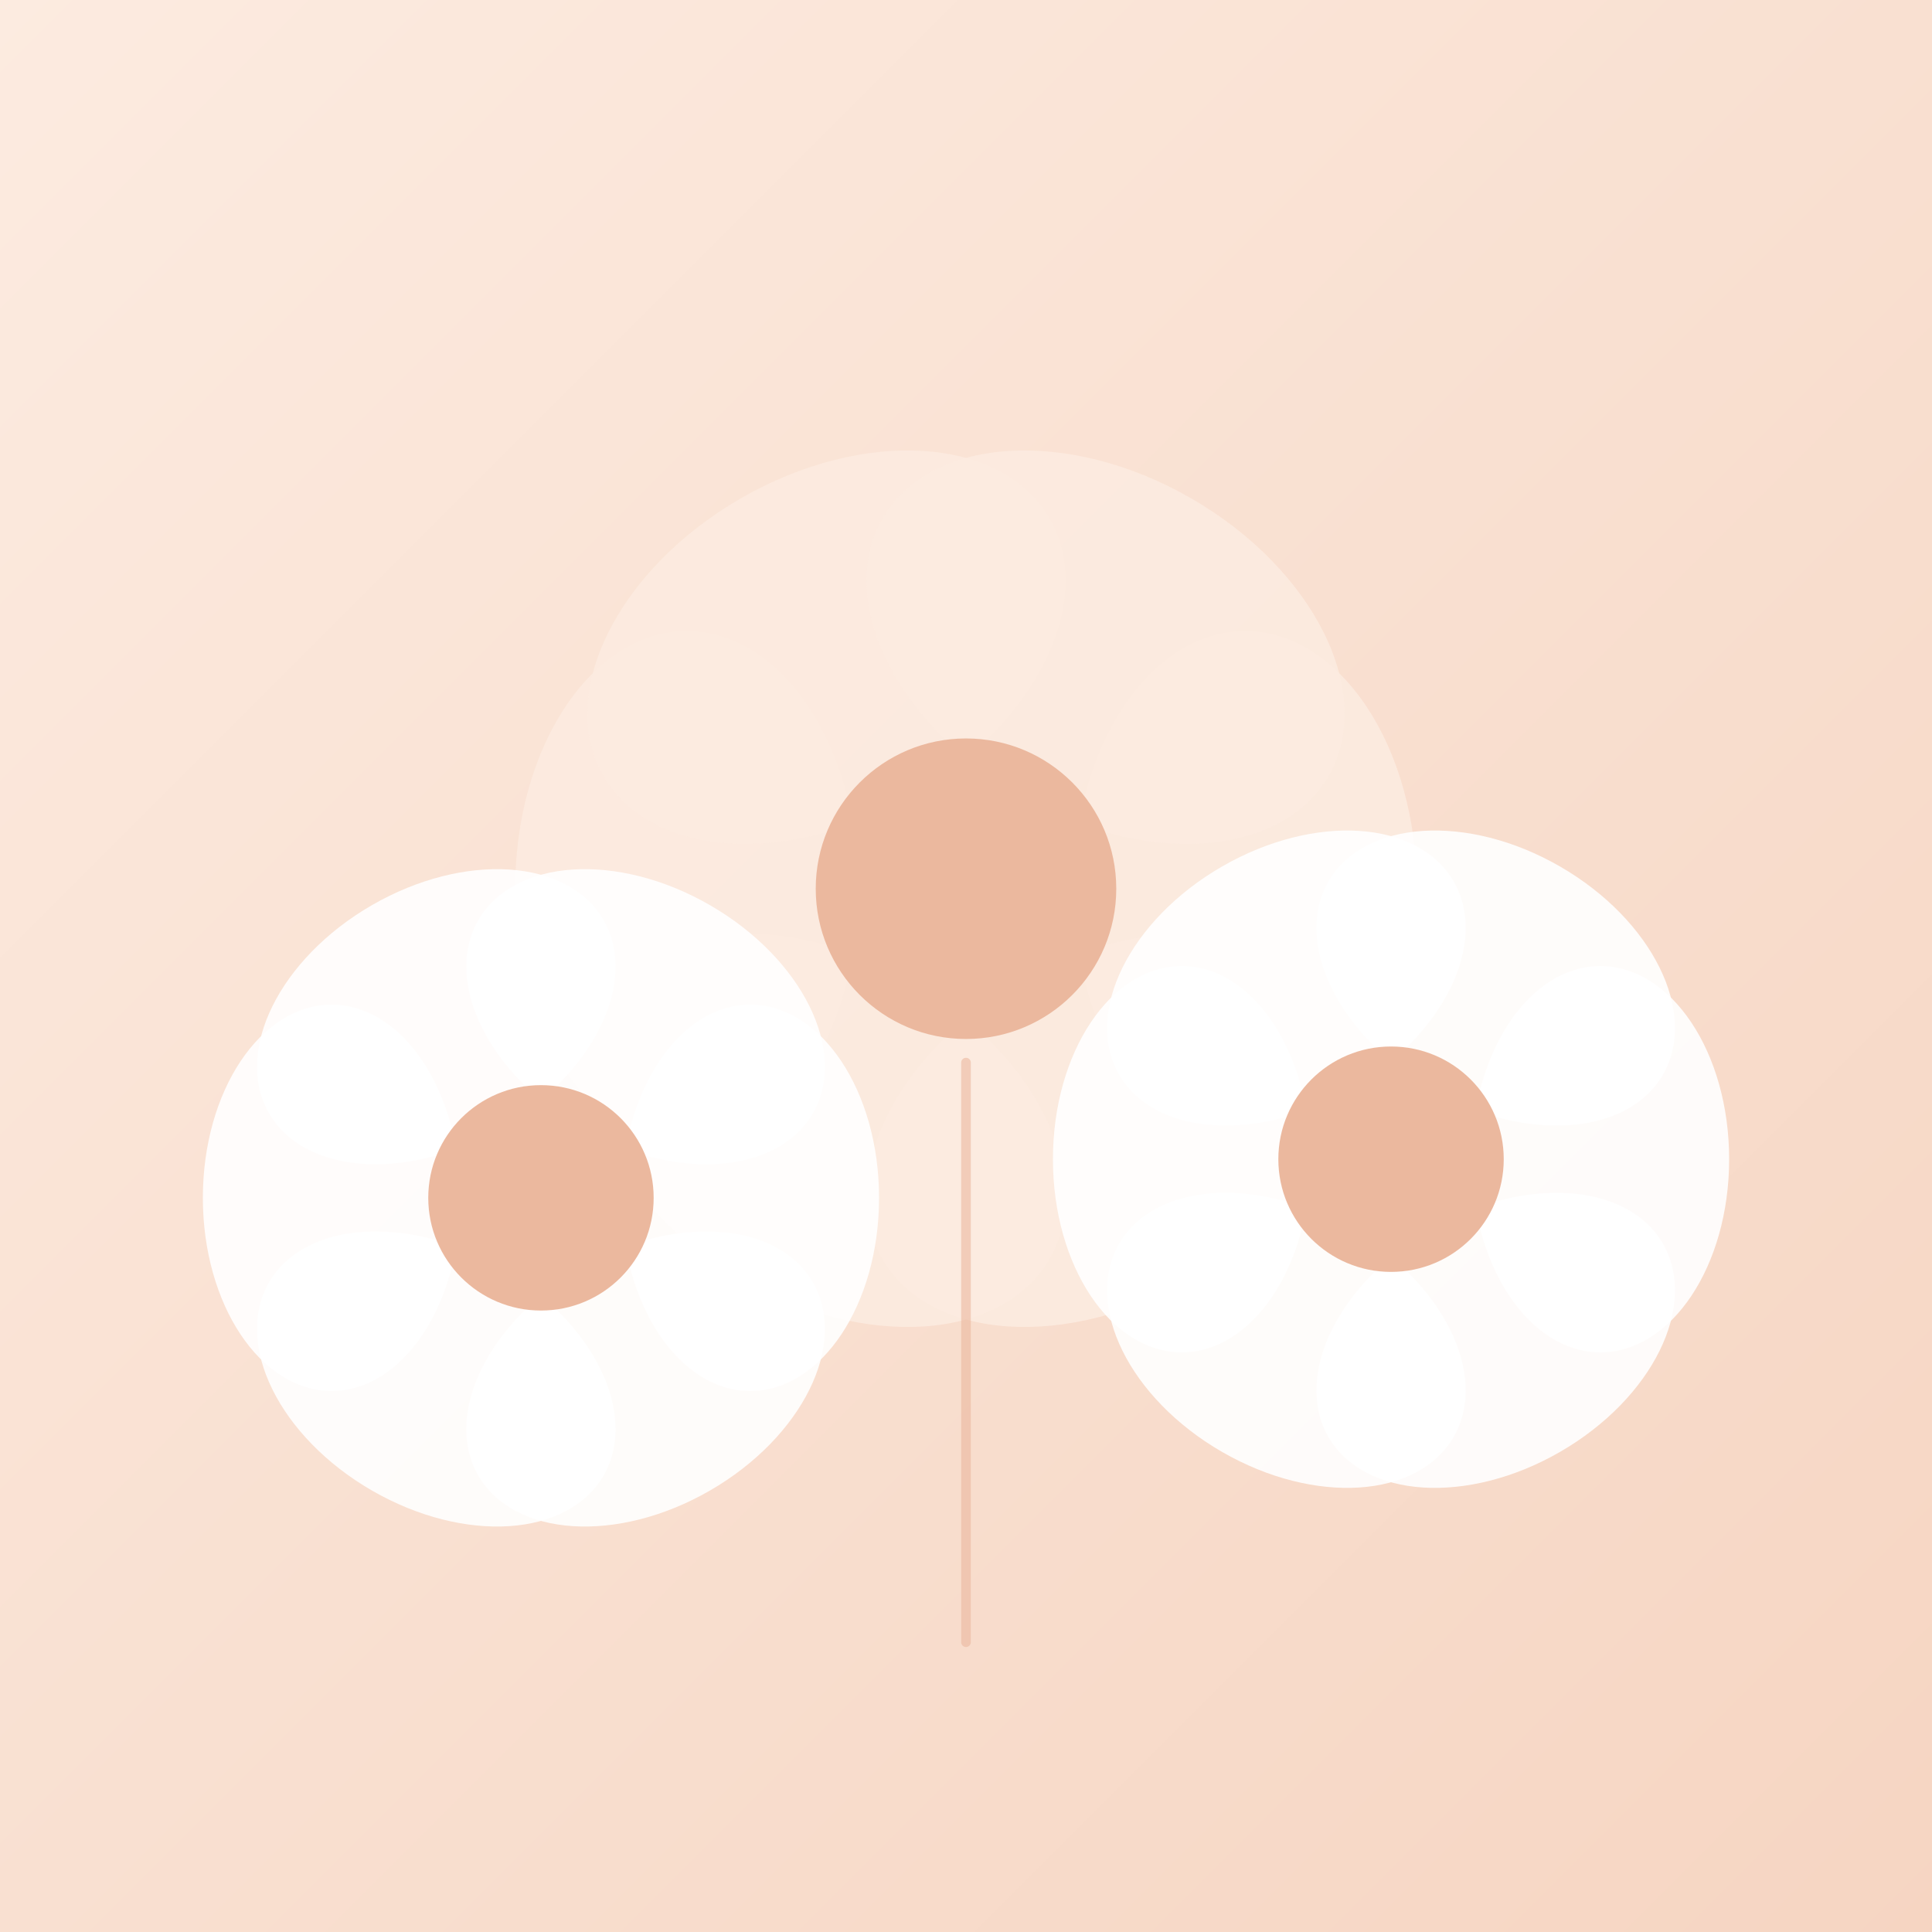
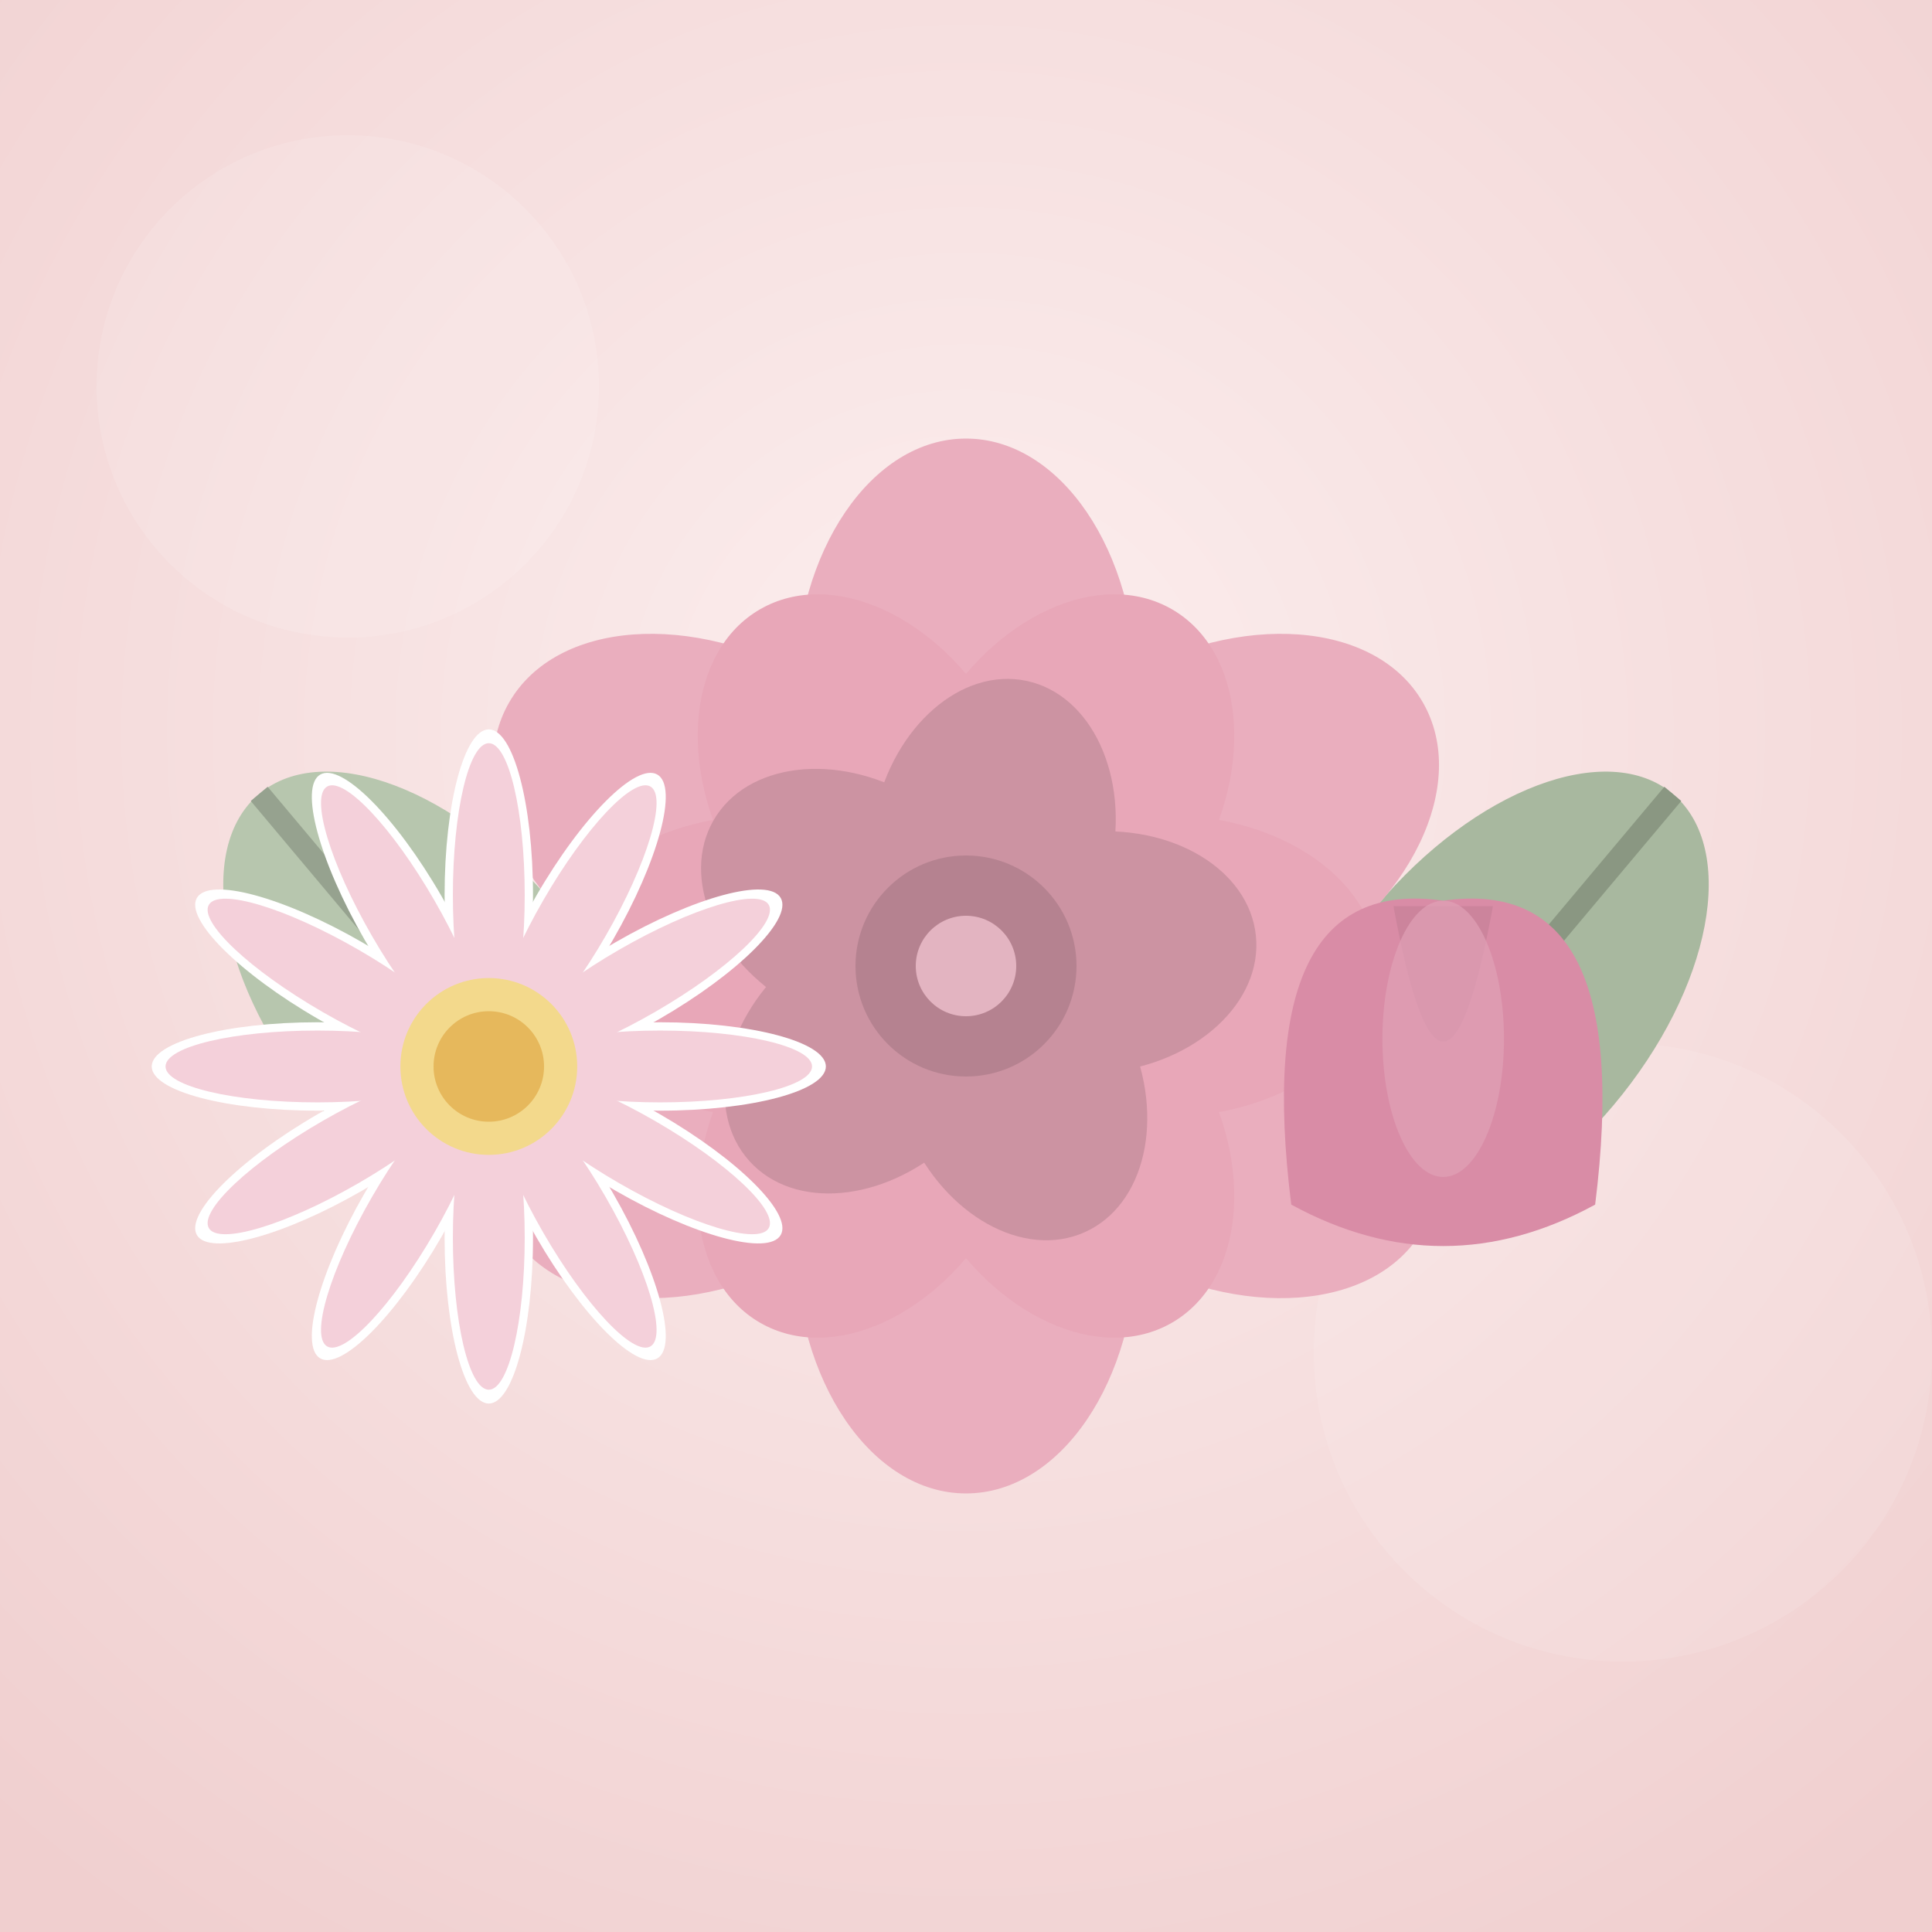
<svg xmlns="http://www.w3.org/2000/svg" width="600" height="600" viewBox="0 0 600 600">
  <defs>
-     <linearGradient id="gnkwk3" x1="0" y1="0" x2="1" y2="1">
-       <stop offset="0" stop-color="#FCEbe0" />
-       <stop offset="1" stop-color="#F6D5C2" />
-     </linearGradient>
+     <radialGradient id="g8" cx="50%" cy="38%" r="75%">
+       <stop offset="0" stop-color="#fcefef" />
+       <stop offset="1" stop-color="#F0CFCF" />
+     </radialGradient>
  </defs>
-   <rect width="600" height="600" fill="url(#gnkwk3)" />
-   <g transform="translate(300 276) scale(3.333333)">
-     <ellipse cx="26.0" cy="0.0" rx="16" ry="24" fill="#FCEbe0" opacity="0.9" transform="rotate(0 26.0 0.0)" />
-     <ellipse cx="13.0" cy="22.5" rx="16" ry="24" fill="#FCEbe0" opacity="0.9" transform="rotate(60 13.0 22.5)" />
-     <ellipse cx="-13.0" cy="22.5" rx="16" ry="24" fill="#FCEbe0" opacity="0.9" transform="rotate(120 -13.0 22.5)" />
-     <ellipse cx="-26.0" cy="0.0" rx="16" ry="24" fill="#FCEbe0" opacity="0.9" transform="rotate(180 -26.0 0.0)" />
-     <ellipse cx="-13.0" cy="-22.5" rx="16" ry="24" fill="#FCEbe0" opacity="0.9" transform="rotate(240 -13.0 -22.5)" />
-     <ellipse cx="13.0" cy="-22.5" rx="16" ry="24" fill="#FCEbe0" opacity="0.9" transform="rotate(300 13.0 -22.5)" />
-     <circle cx="0" cy="0" r="14" fill="#EBB89E" />
+   <rect width="600" height="600" fill="url(#g8)" />
+   <circle cx="108" cy="120" r="78" fill="#FFFFFF" opacity="0.12" />
+   <circle cx="504" cy="420" r="96" fill="#FFFFFF" opacity="0.1" />
+   <g transform="rotate(-40 190.8 378)">
+     <ellipse cx="190.8" cy="292.2" rx="48.048" ry="85.8" fill="#B7C6AE" />
+     <line x1="190.8" y1="378" x2="190.8" y2="206.4" stroke="#96a28f" stroke-width="6.864" />
  </g>
-   <g transform="translate(168 372) scale(2.5)">
-     <ellipse cx="26.0" cy="0.0" rx="16" ry="24" fill="#ffffff" opacity="0.9" transform="rotate(0 26.0 0.0)" />
-     <ellipse cx="13.0" cy="22.5" rx="16" ry="24" fill="#ffffff" opacity="0.9" transform="rotate(60 13.0 22.5)" />
-     <ellipse cx="-13.0" cy="22.5" rx="16" ry="24" fill="#ffffff" opacity="0.9" transform="rotate(120 -13.0 22.5)" />
-     <ellipse cx="-26.0" cy="0.0" rx="16" ry="24" fill="#ffffff" opacity="0.9" transform="rotate(180 -26.0 0.0)" />
-     <ellipse cx="-13.0" cy="-22.5" rx="16" ry="24" fill="#ffffff" opacity="0.9" transform="rotate(240 -13.0 -22.5)" />
-     <ellipse cx="13.0" cy="-22.5" rx="16" ry="24" fill="#ffffff" opacity="0.9" transform="rotate(300 13.0 -22.5)" />
-     <circle cx="0" cy="0" r="14" fill="#EBB89E" />
+   <g transform="rotate(40 409.2 378)">
+     <ellipse cx="409.2" cy="292.2" rx="48.048" ry="85.8" fill="#A8B89F" />
+     <line x1="409.2" y1="378" x2="409.2" y2="206.4" stroke="#8a9782" stroke-width="6.864" />
  </g>
-   <g transform="translate(432 360) scale(2.5)">
-     <ellipse cx="26.0" cy="0.0" rx="16" ry="24" fill="#ffffff" opacity="0.9" transform="rotate(0 26.0 0.0)" />
-     <ellipse cx="13.0" cy="22.5" rx="16" ry="24" fill="#ffffff" opacity="0.9" transform="rotate(60 13.0 22.5)" />
-     <ellipse cx="-13.0" cy="22.5" rx="16" ry="24" fill="#ffffff" opacity="0.9" transform="rotate(120 -13.0 22.5)" />
-     <ellipse cx="-26.0" cy="0.0" rx="16" ry="24" fill="#ffffff" opacity="0.9" transform="rotate(180 -26.0 0.0)" />
-     <ellipse cx="-13.0" cy="-22.5" rx="16" ry="24" fill="#ffffff" opacity="0.9" transform="rotate(240 -13.0 -22.5)" />
-     <ellipse cx="13.0" cy="-22.5" rx="16" ry="24" fill="#ffffff" opacity="0.9" transform="rotate(300 13.0 -22.5)" />
-     <circle cx="0" cy="0" r="14" fill="#EBB89E" />
+   <g>
+     <ellipse cx="300" cy="214.2" rx="53.04" ry="78" fill="#eaaebe" opacity="1" transform="rotate(0.0 300 300)" />
+     <ellipse cx="300" cy="214.2" rx="53.04" ry="78" fill="#eaaebe" opacity="1" transform="rotate(60.0 300 300)" />
+     <ellipse cx="300" cy="214.2" rx="53.04" ry="78" fill="#eaaebe" opacity="1" transform="rotate(120.0 300 300)" />
+     <ellipse cx="300" cy="214.2" rx="53.04" ry="78" fill="#eaaebe" opacity="1" transform="rotate(180.0 300 300)" />
+     <ellipse cx="300" cy="214.2" rx="53.04" ry="78" fill="#eaaebe" opacity="1" transform="rotate(240.0 300 300)" />
+     <ellipse cx="300" cy="214.2" rx="53.04" ry="78" fill="#eaaebe" opacity="1" transform="rotate(300.0 300 300)" />
+     <ellipse cx="300" cy="237.6" rx="46.8" ry="65.52" fill="#E8A7B8" opacity="1" transform="rotate(30.0 300 300)" />
+     <ellipse cx="300" cy="237.6" rx="46.8" ry="65.52" fill="#E8A7B8" opacity="1" transform="rotate(90.0 300 300)" />
+     <ellipse cx="300" cy="237.6" rx="46.8" ry="65.52" fill="#E8A7B8" opacity="1" transform="rotate(150.0 300 300)" />
+     <ellipse cx="300" cy="237.6" rx="46.8" ry="65.52" fill="#E8A7B8" opacity="1" transform="rotate(210.0 300 300)" />
+     <ellipse cx="300" cy="237.6" rx="46.8" ry="65.52" fill="#E8A7B8" opacity="1" transform="rotate(270.0 300 300)" />
+     <ellipse cx="300" cy="237.6" rx="46.8" ry="65.52" fill="#E8A7B8" opacity="1" transform="rotate(330.0 300 300)" />
+     <ellipse cx="300" cy="259.4" rx="37.44" ry="49.92" fill="#cc93a2" opacity="1" transform="rotate(12.0 300 300)" />
+     <ellipse cx="300" cy="259.4" rx="37.44" ry="49.92" fill="#cc93a2" opacity="1" transform="rotate(84.0 300 300)" />
+     <ellipse cx="300" cy="259.4" rx="37.44" ry="49.92" fill="#cc93a2" opacity="1" transform="rotate(156.0 300 300)" />
+     <ellipse cx="300" cy="259.4" rx="37.44" ry="49.92" fill="#cc93a2" opacity="1" transform="rotate(228.0 300 300)" />
+     <ellipse cx="300" cy="259.4" rx="37.44" ry="49.92" fill="#cc93a2" opacity="1" transform="rotate(300.0 300 300)" />
+     <circle cx="300" cy="300" r="34.32" fill="#b58290" />
+     <circle cx="300" cy="300" r="15.6" fill="#efc1cd" opacity="0.8" />
  </g>
-   <path d="M300 330 L300 510" stroke="#EBB89E" stroke-width="3" stroke-linecap="round" opacity="0.6" />
+   <g>
+     <ellipse cx="151.8" cy="278.0" rx="13.728" ry="51.48" fill="#FFFFFF" opacity="1" transform="rotate(0.0 151.8 331.2)" />
+     <ellipse cx="151.8" cy="278.0" rx="13.728" ry="51.48" fill="#FFFFFF" opacity="1" transform="rotate(30.0 151.8 331.2)" />
+     <ellipse cx="151.8" cy="278.0" rx="13.728" ry="51.48" fill="#FFFFFF" opacity="1" transform="rotate(60.0 151.8 331.2)" />
+     <ellipse cx="151.8" cy="278.0" rx="13.728" ry="51.48" fill="#FFFFFF" opacity="1" transform="rotate(90.0 151.8 331.2)" />
+     <ellipse cx="151.8" cy="278.0" rx="13.728" ry="51.48" fill="#FFFFFF" opacity="1" transform="rotate(120.0 151.8 331.2)" />
+     <ellipse cx="151.8" cy="278.0" rx="13.728" ry="51.48" fill="#FFFFFF" opacity="1" transform="rotate(150.0 151.8 331.2)" />
+     <ellipse cx="151.8" cy="278.0" rx="13.728" ry="51.48" fill="#FFFFFF" opacity="1" transform="rotate(180.0 151.8 331.2)" />
+     <ellipse cx="151.8" cy="278.0" rx="13.728" ry="51.48" fill="#FFFFFF" opacity="1" transform="rotate(210.0 151.8 331.2)" />
+     <ellipse cx="151.8" cy="278.0" rx="13.728" ry="51.48" fill="#FFFFFF" opacity="1" transform="rotate(240.0 151.8 331.2)" />
+     <ellipse cx="151.8" cy="278.0" rx="13.728" ry="51.48" fill="#FFFFFF" opacity="1" transform="rotate(270.0 151.8 331.2)" />
+     <ellipse cx="151.8" cy="278.0" rx="13.728" ry="51.48" fill="#FFFFFF" opacity="1" transform="rotate(300.0 151.8 331.2)" />
+     <ellipse cx="151.8" cy="278.0" rx="13.728" ry="51.48" fill="#FFFFFF" opacity="1" transform="rotate(330.0 151.8 331.2)" />
+     <ellipse cx="151.8" cy="278.0" rx="11.154" ry="47.19" fill="#f4d0da" opacity="1" transform="rotate(0.0 151.8 331.2)" />
+     <ellipse cx="151.8" cy="278.0" rx="11.154" ry="47.19" fill="#f4d0da" opacity="1" transform="rotate(30.0 151.8 331.2)" />
+     <ellipse cx="151.8" cy="278.0" rx="11.154" ry="47.19" fill="#f4d0da" opacity="1" transform="rotate(60.0 151.8 331.2)" />
+     <ellipse cx="151.8" cy="278.0" rx="11.154" ry="47.19" fill="#f4d0da" opacity="1" transform="rotate(90.0 151.8 331.2)" />
+     <ellipse cx="151.8" cy="278.0" rx="11.154" ry="47.19" fill="#f4d0da" opacity="1" transform="rotate(120.0 151.8 331.2)" />
+     <ellipse cx="151.8" cy="278.0" rx="11.154" ry="47.19" fill="#f4d0da" opacity="1" transform="rotate(150.0 151.8 331.2)" />
+     <ellipse cx="151.8" cy="278.0" rx="11.154" ry="47.19" fill="#f4d0da" opacity="1" transform="rotate(180.0 151.8 331.2)" />
+     <ellipse cx="151.8" cy="278.0" rx="11.154" ry="47.19" fill="#f4d0da" opacity="1" transform="rotate(210.0 151.8 331.2)" />
+     <ellipse cx="151.8" cy="278.0" rx="11.154" ry="47.19" fill="#f4d0da" opacity="1" transform="rotate(240.0 151.8 331.2)" />
+     <ellipse cx="151.8" cy="278.0" rx="11.154" ry="47.19" fill="#f4d0da" opacity="1" transform="rotate(270.0 151.8 331.2)" />
+     <ellipse cx="151.8" cy="278.0" rx="11.154" ry="47.19" fill="#f4d0da" opacity="1" transform="rotate(300.0 151.8 331.2)" />
+     <ellipse cx="151.8" cy="278.0" rx="11.154" ry="47.19" fill="#f4d0da" opacity="1" transform="rotate(330.0 151.8 331.2)" />
+     <circle cx="151.8" cy="331.2" r="27.456" fill="#F3D98C" />
+     <circle cx="151.8" cy="331.2" r="17.16" fill="#E6B85C" />
+   </g>
+   <g>
+     <path d="M401.01 374.1 Q388.14 271.14 448.2 279.72 Q508.26 271.14 495.39 374.1 Q448.2 399.84 401.01 374.1 Z" fill="#D98CA6" />
+     <path d="M432.756 281.436 Q448.2 365.52 463.644 281.436" fill="#bf7b92" opacity="0.5" />
+     <ellipse cx="448.2" cy="322.62" rx="18.876" ry="42.9" fill="#e0a1b6" opacity="0.7" />
+   </g>
</svg>
